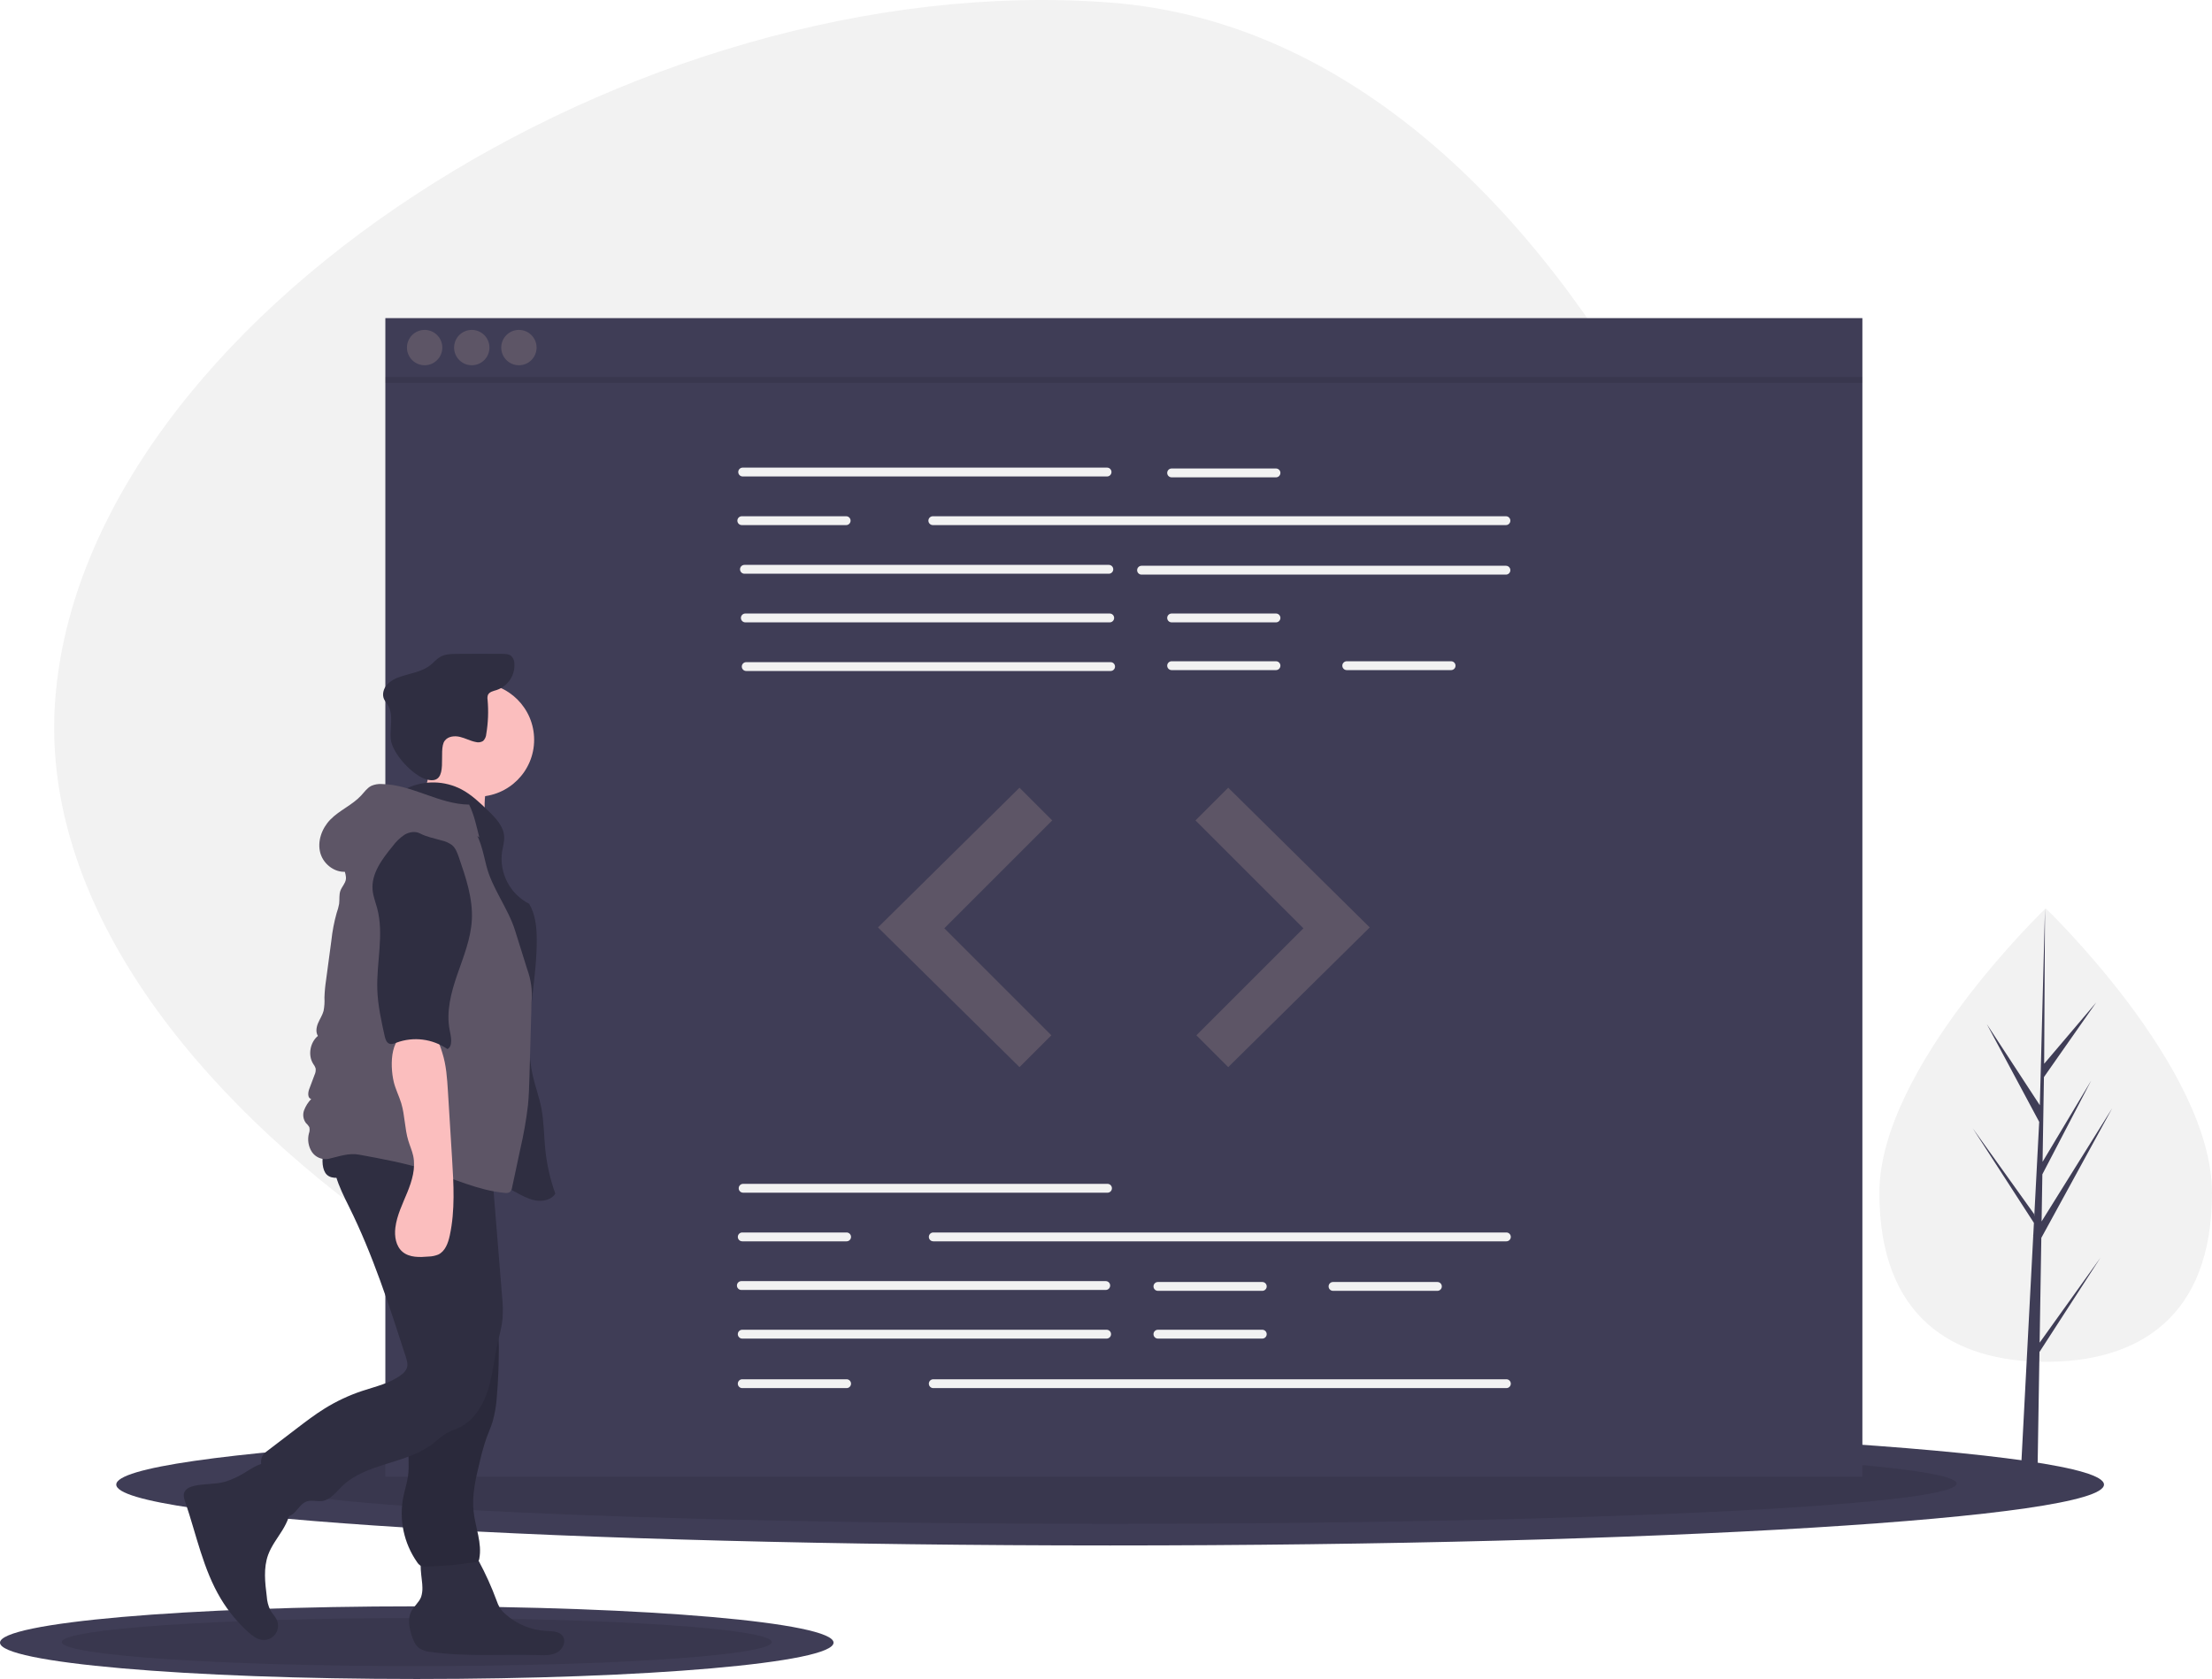
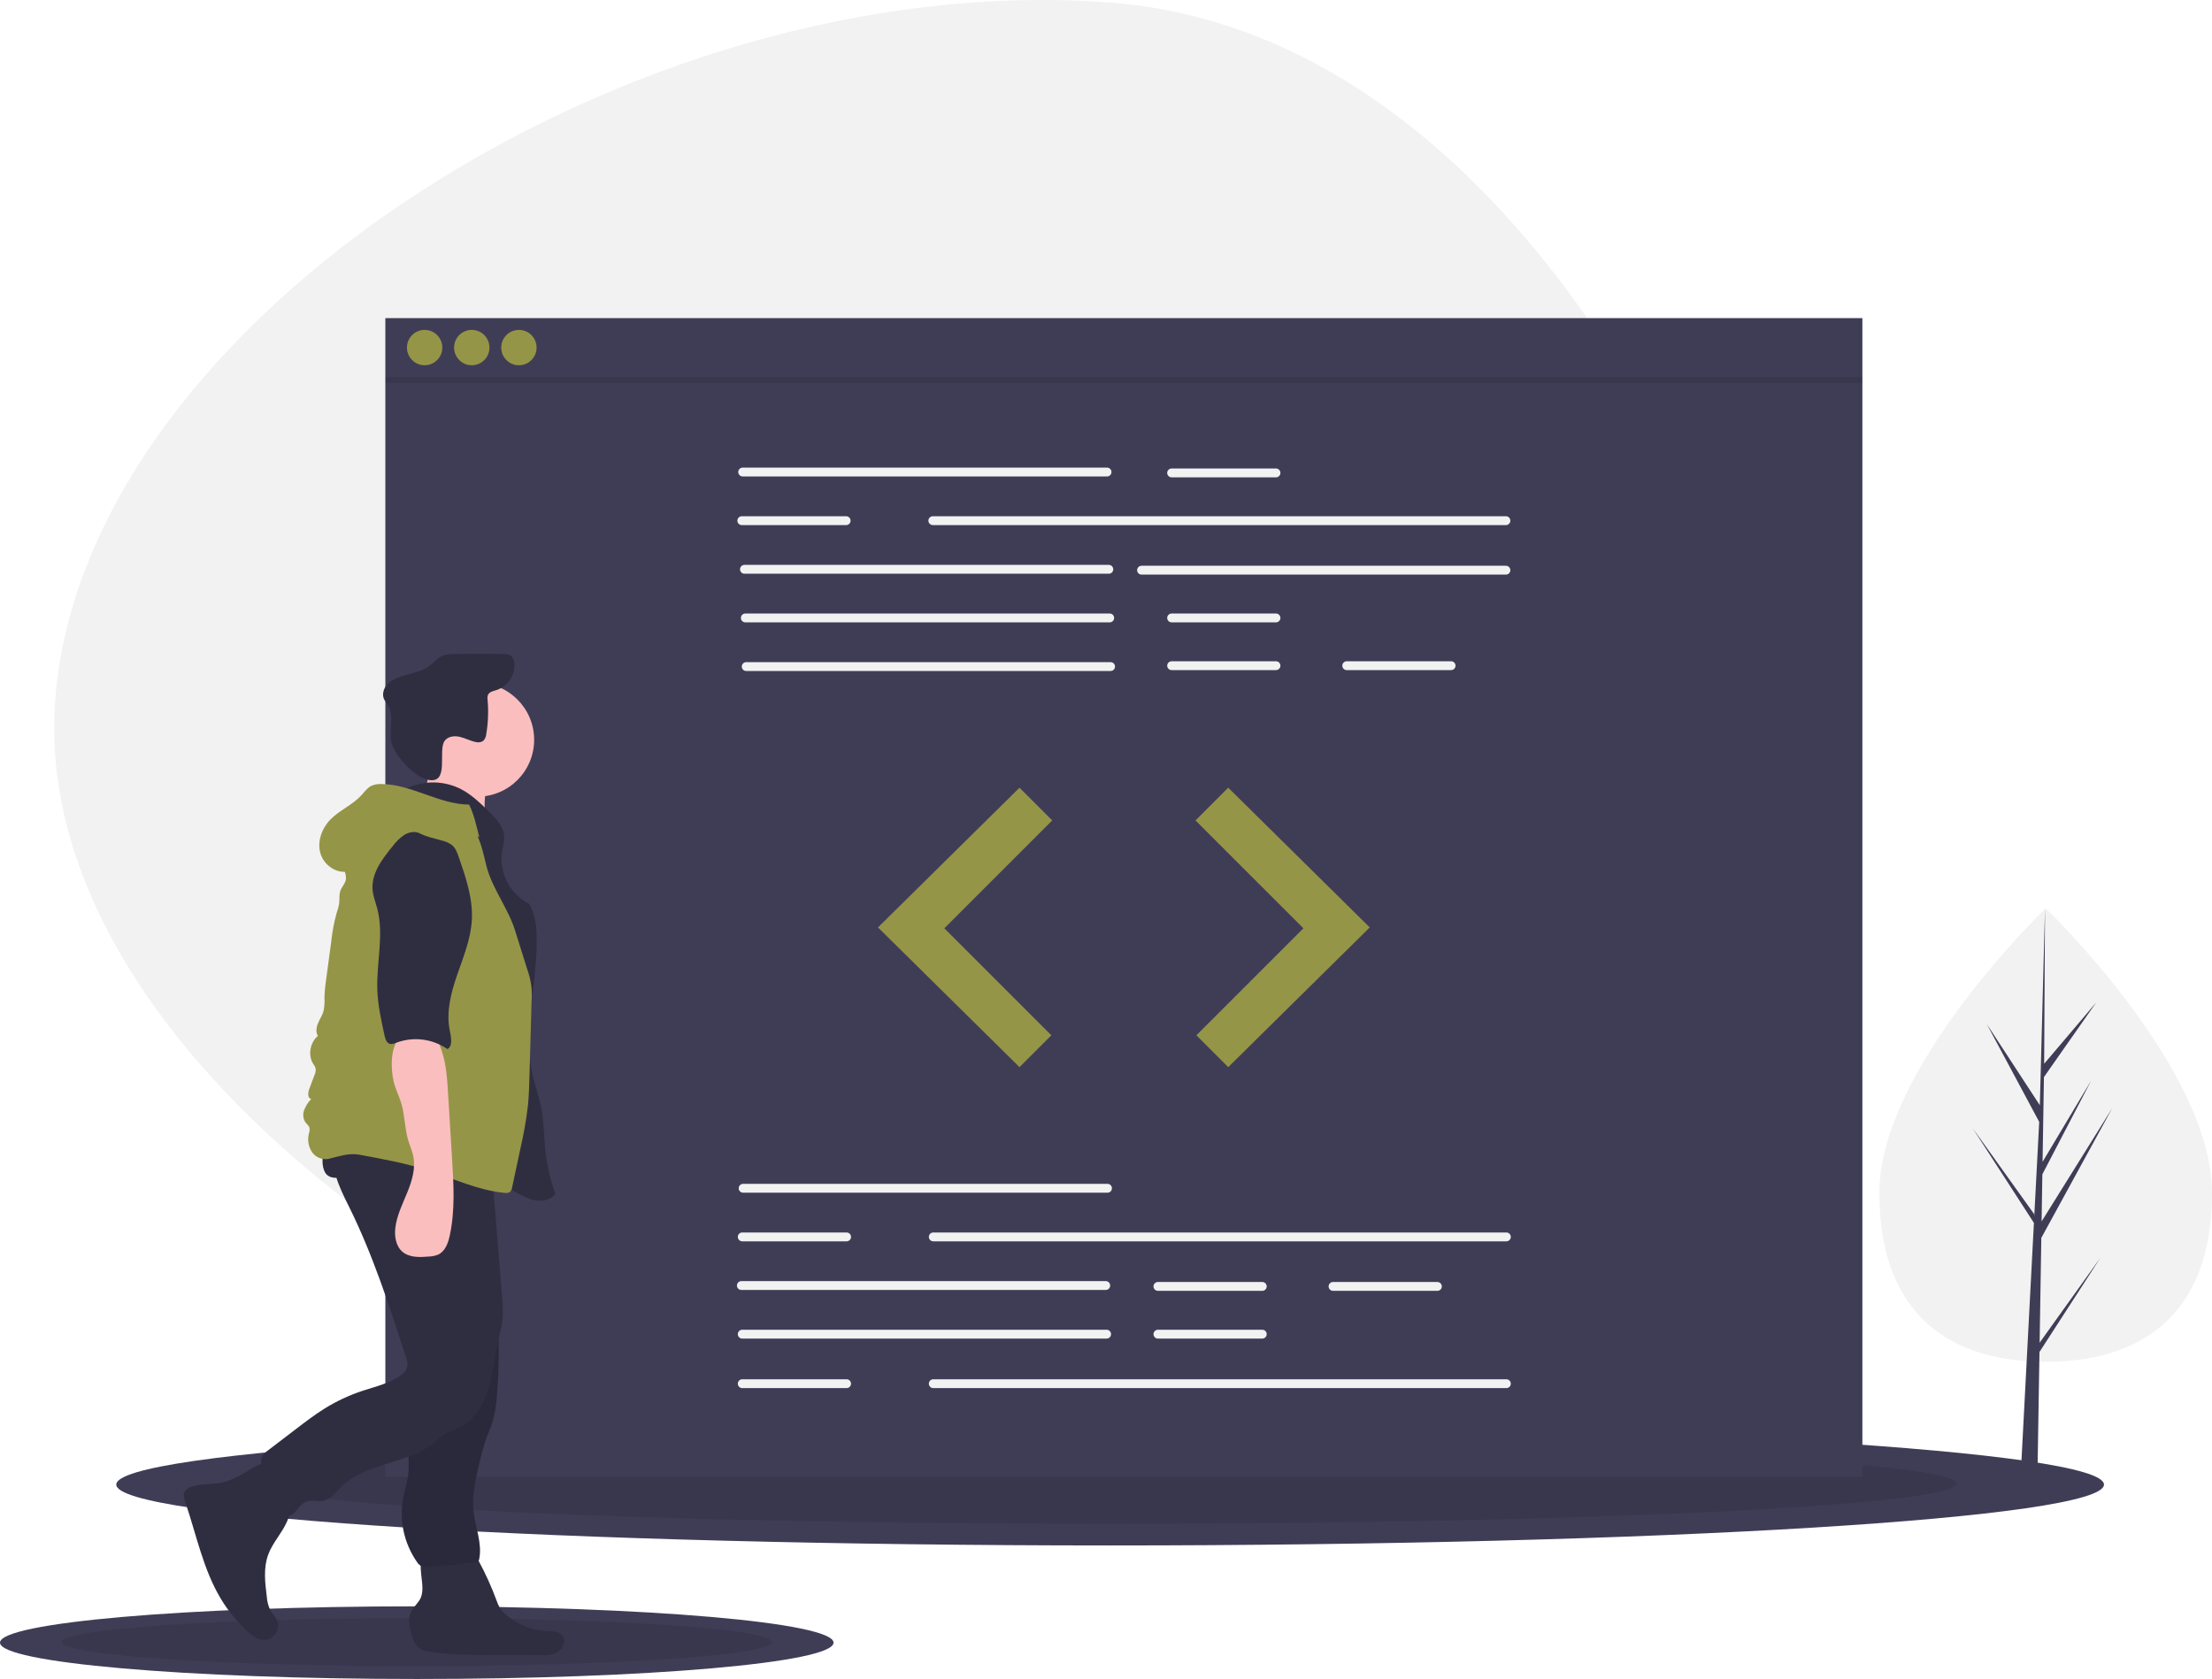
<svg xmlns="http://www.w3.org/2000/svg" id="a594ac37-6d44-4297-8862-1cbd9c01c0b7" data-name="Layer 1" width="1126.194" height="855" viewBox="0 0 1126.194 855">
  <path d="M581.768,778.438C339.369,759.991,50.297,572.172,65.014,378.781S359.7,5.358,602.099,23.805,984.031,403.667,969.314,597.058,824.166,796.885,581.768,778.438Z" transform="translate(-36.90323 -22.5)" fill="#f2f2f2" />
  <ellipse cx="565.194" cy="756" rx="506" ry="31" fill="#3f3d56" />
  <ellipse cx="565.194" cy="755.5" rx="431" ry="20.5" opacity="0.1" />
  <ellipse cx="212.194" cy="836.5" rx="212.194" ry="18.5" fill="#3f3d56" />
  <ellipse cx="212.194" cy="836.202" rx="180.742" ry="12.234" opacity="0.1" />
  <rect x="196.194" y="162" width="752" height="590" fill="#3f3d56" />
  <path d="M600.541,265.129H415.024a2.251,2.251,0,1,1,0-4.503H600.541a2.251,2.251,0,0,1,0,4.503Z" transform="translate(-36.90323 -22.5)" fill="#f2f2f2" />
  <path d="M803.62,289.895H511.835a2.251,2.251,0,0,1,0-4.503H803.62a2.251,2.251,0,1,1,0,4.503Z" transform="translate(-36.90323 -22.5)" fill="#f2f2f2" />
  <path d="M601.442,314.661H415.924a2.251,2.251,0,1,1,0-4.503H601.442a2.251,2.251,0,1,1,0,4.503Z" transform="translate(-36.90323 -22.5)" fill="#f2f2f2" />
  <path d="M803.62,315.111H618.102a2.251,2.251,0,0,1,0-4.503H803.62a2.251,2.251,0,1,1,0,4.503Z" transform="translate(-36.90323 -22.5)" fill="#f2f2f2" />
  <path d="M601.892,339.426H416.374a2.251,2.251,0,0,1,0-4.503H601.892a2.251,2.251,0,1,1,0,4.503Z" transform="translate(-36.90323 -22.5)" fill="#f2f2f2" />
  <path d="M602.342,364.192H416.825a2.251,2.251,0,0,1,0-4.503H602.342a2.251,2.251,0,1,1,0,4.503Z" transform="translate(-36.90323 -22.5)" fill="#f2f2f2" />
  <path d="M686.546,265.579H633.412a2.251,2.251,0,0,1,0-4.503h53.134a2.251,2.251,0,1,1,0,4.503Z" transform="translate(-36.90323 -22.5)" fill="#f2f2f2" />
  <path d="M686.546,339.426H633.412a2.251,2.251,0,0,1,0-4.503h53.134a2.251,2.251,0,1,1,0,4.503Z" transform="translate(-36.90323 -22.5)" fill="#f2f2f2" />
  <path d="M686.546,363.742H633.412a2.251,2.251,0,1,1,0-4.503h53.134a2.251,2.251,0,1,1,0,4.503Z" transform="translate(-36.90323 -22.5)" fill="#f2f2f2" />
  <path d="M775.702,363.742H722.569a2.251,2.251,0,0,1,0-4.503h53.134a2.251,2.251,0,1,1,0,4.503Z" transform="translate(-36.90323 -22.5)" fill="#f2f2f2" />
  <path d="M467.707,289.895H414.573a2.251,2.251,0,0,1,0-4.503h53.134a2.251,2.251,0,0,1,0,4.503Z" transform="translate(-36.90323 -22.5)" fill="#f2f2f2" />
  <path d="M600.766,629.861H415.249a2.251,2.251,0,0,1,0-4.503H600.766a2.251,2.251,0,0,1,0,4.503Z" transform="translate(-36.90323 -22.5)" fill="#f2f2f2" />
  <path d="M599.866,679.392H414.348a2.251,2.251,0,1,1,0-4.503H599.866a2.251,2.251,0,0,1,0,4.503Z" transform="translate(-36.90323 -22.5)" fill="#f2f2f2" />
  <path d="M600.316,704.158H414.798a2.251,2.251,0,1,1,0-4.503H600.316a2.251,2.251,0,1,1,0,4.503Z" transform="translate(-36.90323 -22.5)" fill="#f2f2f2" />
  <path d="M679.566,679.842H626.433a2.251,2.251,0,0,1,0-4.503h53.134a2.251,2.251,0,0,1,0,4.503Z" transform="translate(-36.90323 -22.5)" fill="#f2f2f2" />
  <path d="M679.566,704.158H626.433a2.251,2.251,0,0,1,0-4.503h53.134a2.251,2.251,0,1,1,0,4.503Z" transform="translate(-36.90323 -22.5)" fill="#f2f2f2" />
  <path d="M768.723,679.842H715.589a2.251,2.251,0,1,1,0-4.503h53.134a2.251,2.251,0,0,1,0,4.503Z" transform="translate(-36.90323 -22.5)" fill="#f2f2f2" />
  <path d="M803.845,654.626H512.06a2.251,2.251,0,0,1,0-4.503H803.845a2.251,2.251,0,0,1,0,4.503Z" transform="translate(-36.90323 -22.5)" fill="#f2f2f2" />
  <path d="M467.932,654.626H414.798a2.251,2.251,0,0,1,0-4.503H467.932a2.251,2.251,0,0,1,0,4.503Z" transform="translate(-36.90323 -22.5)" fill="#f2f2f2" />
  <path d="M803.845,729.374H512.06a2.251,2.251,0,1,1,0-4.503H803.845a2.251,2.251,0,0,1,0,4.503Z" transform="translate(-36.90323 -22.5)" fill="#f2f2f2" />
  <path d="M467.932,729.374H414.798a2.251,2.251,0,1,1,0-4.503H467.932a2.251,2.251,0,1,1,0,4.503Z" transform="translate(-36.90323 -22.5)" fill="#f2f2f2" />
-   <polygon points="519.06 401.13 447.014 472.275 519.06 543.42 535.27 527.21 480.786 472.725 535.72 417.79 519.06 401.13" fill="#5d5566" />
-   <polygon points="625.327 401.13 697.373 472.275 625.327 543.42 609.117 527.21 663.602 472.725 608.667 417.79 625.327 401.13" fill="#5d5566" />
-   <circle cx="216.194" cy="177" r="9" fill="#5d5566" />
-   <circle cx="240.194" cy="177" r="9" fill="#5d5566" />
-   <circle cx="264.194" cy="177" r="9" fill="#5d5566" />
+   <polygon points="519.06 401.13 447.014 472.275 519.06 543.42 535.27 527.21 480.786 472.725 535.72 417.79 519.06 401.13" fill="#959547" />
+   <polygon points="625.327 401.13 697.373 472.275 625.327 543.42 609.117 527.21 663.602 472.725 608.667 417.79 625.327 401.13" fill="#959547" />
+   <circle cx="216.194" cy="177" r="9" fill="#959547" />
+   <circle cx="240.194" cy="177" r="9" fill="#959547" />
+   <circle cx="264.194" cy="177" r="9" fill="#959547" />
  <rect x="196.194" y="192" width="752" height="3" opacity="0.1" />
  <path d="M1163.097,629.954c0,63.771-37.911,86.038-84.676,86.038s-84.676-22.266-84.676-86.038,84.676-144.898,84.676-144.898S1163.097,566.182,1163.097,629.954Z" transform="translate(-36.90323 -22.5)" fill="#f2f2f2" />
  <polygon points="1038.433 683.736 1039.3 630.365 1075.391 564.338 1039.436 621.993 1039.826 597.995 1064.699 550.226 1039.929 591.645 1039.929 591.645 1040.63 548.484 1067.265 510.453 1040.74 541.697 1041.178 462.556 1038.425 567.325 1038.651 563.003 1011.571 521.552 1038.217 571.3 1035.694 619.503 1035.619 618.223 1004.4 574.602 1035.524 622.743 1035.209 628.771 1035.152 628.862 1035.178 629.357 1028.776 751.653 1037.329 751.653 1038.355 688.485 1069.404 640.461 1038.433 683.736" fill="#3f3d56" />
  <path d="M159.525,773.591a43.126,43.126,0,0,1-8.178,3.503c-5.079,1.387-10.507.878-15.637,2.063-2.1.485-4.386,1.499-5.054,3.549-.49,1.503.043,3.127.553,4.623,5.669,16.62,9.085,34.266,18.125,49.321a74.641,74.641,0,0,0,13.993,16.988c2.055,1.852,4.384,3.664,7.135,3.955a7.248,7.248,0,0,0,7.371-10.182c-.811-1.801-2.317-3.196-3.289-4.916a18.757,18.757,0,0,1-1.819-6.991c-.893-7.108-1.754-14.538.709-21.265,1.652-4.512,4.682-8.359,7.206-12.447s4.622-8.772,4.06-13.544c-.383-3.257-1.972-6.237-3.65-9.054-1.681-2.823-5.005-10.408-8.383-11.35C169.16,766.864,162.583,772.024,159.525,773.591Z" transform="translate(-36.90323 -22.5)" fill="#2f2e41" />
  <path d="M251.96,831a14.019,14.019,0,0,1-.663,4.745c-1.058,2.793-3.681,4.706-5.036,7.367-1.885,3.701-1.031,8.174.218,12.135.783,2.483,1.81,5.067,3.912,6.603a12.893,12.893,0,0,0,5.954,1.907c18.036,2.496,36.358,1.064,54.559,1.587,3.317.095,6.829.211,9.725-1.41s4.686-5.697,2.717-8.368c-1.769-2.399-5.265-2.376-8.242-2.518a33.912,33.912,0,0,1-20.913-8.615,15.112,15.112,0,0,1-2.933-3.377,20.753,20.753,0,0,1-1.534-3.518,156.799,156.799,0,0,0-9.084-20.119c-.979-1.815-2.087-3.705-3.906-4.676a10.323,10.323,0,0,0-4.239-.926c-4.536-.294-16.283-1.838-19.791,1.69C249.461,816.768,252.032,826.86,251.96,831Z" transform="translate(-36.90323 -22.5)" fill="#2f2e41" />
  <circle cx="242.971" cy="376.72" r="28.975" fill="#fbbebe" />
  <path d="M253.709,423.146c-1.723,4.614-4.647,8.947-8.9,11.43l40.075,8.175a42.453,42.453,0,0,1-.562-17.869,10.3,10.3,0,0,0,.24-4.409c-.754-2.907-4.026-4.307-6.955-4.974-7.314-1.667-13.782-2.561-20.579-5.792C254.95,413.263,255.241,419.045,253.709,423.146Z" transform="translate(-36.90323 -22.5)" fill="#fbbebe" />
  <path d="M244.474,423.727a31.338,31.338,0,0,1,27.313.714c5.138,2.707,9.392,6.794,13.572,10.826,3.853,3.717,7.962,7.972,8.236,13.319.132,2.59-.676,5.123-1.084,7.684a25.766,25.766,0,0,0,13.78,26.469c3.184,5.303,3.841,11.729,3.889,17.914.185,23.436-7.209,47.161-1.93,69.995,1.239,5.361,3.162,10.554,4.232,15.951,1.387,6.991,1.318,14.18,2.044,21.27a95.266,95.266,0,0,0,5.113,22.495c-1.744,2.774-5.374,3.837-8.642,3.613s-6.325-1.643-9.242-3.136c-14.123-7.227-27.059-16.757-41.687-22.9-9.678-4.064-19.987-6.595-29.376-11.288s-18.12-12.142-20.99-22.238c-1.241-4.365-1.318-8.965-1.385-13.503-.285-19.114-.55-38.436,3.61-57.094,3.669-16.454,10.741-32.194,12.284-48.981.502-5.464.513-11.314,3.566-15.873C232.091,432.52,241.409,430.851,244.474,423.727Z" transform="translate(-36.90323 -22.5)" fill="#2f2e41" />
  <path d="M263.395,399.629c1.707-2.227,5-2.531,7.728-1.872s5.243,2.064,7.997,2.599a4.675,4.675,0,0,0,3.743-.526,5.444,5.444,0,0,0,1.615-3.57,68.163,68.163,0,0,0,.671-17.38,5.147,5.147,0,0,1,.159-2.437c.682-1.643,2.763-2.035,4.462-2.562a13.316,13.316,0,0,0,9.013-13.633,5.421,5.421,0,0,0-1.657-3.741c-1.175-.958-2.82-1.016-4.336-1.029q-11.683-.094-23.367.006c-2.883.025-5.91.096-8.409,1.533-1.848,1.063-3.222,2.773-4.88,4.112-4.326,3.491-10.178,4.201-15.441,5.991a15.308,15.308,0,0,0-6.768,4.036c-1.75,2-2.592,4.973-1.493,7.393a26.252,26.252,0,0,0,1.887,2.904c3.105,4.964,1.038,11.403,1.501,17.24.579,7.288,11.365,19.112,18.679,20.836C266.308,422.311,259.486,404.414,263.395,399.629Z" transform="translate(-36.90323 -22.5)" fill="#2f2e41" />
  <path d="M247.037,719.183c.745,5.322,1.701,10.662,1.445,16.029-.357,7.494-3.059,14.714-3.559,22.199-.373,5.591.49,11.242-.287,16.791-.497,3.553-1.656,6.978-2.373,10.494a43.395,43.395,0,0,0,6.973,33.265,5.448,5.448,0,0,0,2.023,1.961,5.714,5.714,0,0,0,2.508.332,179.947,179.947,0,0,0,25.17-2.287,2.414,2.414,0,0,0,1.616-.713,2.266,2.266,0,0,0,.351-.954c1.544-7.936-1.977-15.893-2.872-23.928-.956-8.58,1.103-17.177,3.146-25.565a113.548,113.548,0,0,1,3.467-12.228c.988-2.697,2.181-5.321,3.037-8.063a61.46,61.46,0,0,0,2.202-13.203q.892-10.575.945-21.199a88.958,88.958,0,0,0-1.665-20.01c-1.878-8.338-5.724-16.081-9.536-23.73a15.029,15.029,0,0,0-5.618,2.67,125.38,125.38,0,0,1-15.35,8.481c-3.567,1.657-10.522,2.833-12.786,6.286-2.232,3.405-.792,10.351-.621,14.106Q245.694,709.584,247.037,719.183Z" transform="translate(-36.90323 -22.5)" fill="#2f2e41" />
  <path d="M247.037,719.183c.745,5.322,1.701,10.662,1.445,16.029-.357,7.494-3.059,14.714-3.559,22.199-.373,5.591.49,11.242-.287,16.791-.497,3.553-1.656,6.978-2.373,10.494a43.395,43.395,0,0,0,6.973,33.265,5.448,5.448,0,0,0,2.023,1.961,5.714,5.714,0,0,0,2.508.332,179.947,179.947,0,0,0,25.17-2.287,2.414,2.414,0,0,0,1.616-.713,2.266,2.266,0,0,0,.351-.954c1.544-7.936-1.977-15.893-2.872-23.928-.956-8.58,1.103-17.177,3.146-25.565a113.548,113.548,0,0,1,3.467-12.228c.988-2.697,2.181-5.321,3.037-8.063a61.46,61.46,0,0,0,2.202-13.203q.892-10.575.945-21.199a88.958,88.958,0,0,0-1.665-20.01c-1.878-8.338-5.724-16.081-9.536-23.73a15.029,15.029,0,0,0-5.618,2.67,125.38,125.38,0,0,1-15.35,8.481c-3.567,1.657-10.522,2.833-12.786,6.286-2.232,3.405-.792,10.351-.621,14.106Q245.694,709.584,247.037,719.183Z" transform="translate(-36.90323 -22.5)" opacity="0.1" />
  <path d="M207.864,605.518c-3.848,10.359,1.808,21.554,6.722,31.452,12.106,24.386,20.513,50.407,28.874,76.317.626,1.941,1.252,4.058.554,5.974a7.825,7.825,0,0,1-2.822,3.347c-5.765,4.379-13.107,5.939-19.975,8.23a90.184,90.184,0,0,0-18.943,8.88c-4.977,3.084-9.639,6.644-14.292,10.197l-14.812,11.312a9.903,9.903,0,0,0-2.476,2.397c-1.429,2.241-.843,5.167-.132,7.728a131.432,131.432,0,0,0,7.252,19.792,6.911,6.911,0,0,0,2.63,3.447c2.312,1.242,5.14-.405,6.905-2.347s3.292-4.359,5.781-5.193c2.486-.833,5.222.176,7.818-.189,4.199-.589,6.986-4.457,10.013-7.426,12.365-12.131,33.01-11.251,46.612-21.977a59.228,59.228,0,0,1,6.231-4.868c2.3-1.359,4.907-2.105,7.293-3.307,7.257-3.654,11.819-11.209,14.262-18.957s3.141-15.928,4.897-23.861c.908-4.101,2.103-8.158,2.507-12.338a66.094,66.094,0,0,0-.253-11.666L287.604,621.748c-.4-4.943-.8-9.892-1.576-14.791-14.577.521-29.143,1.108-43.728,1.28C230.695,608.374,218.876,609.186,207.864,605.518Z" transform="translate(-36.90323 -22.5)" fill="#2f2e41" />
  <path d="M202.506,619.721c1.977,3.18,6.79,3.114,10.104,1.371s5.889-4.673,9.211-6.401c4.464-2.323,9.746-2.235,14.776-2.093,7.964.225,16.025.464,23.687,2.647,7.925,2.257,15.64,6.603,23.834,5.736,1.426-.151,2.985-.56,3.761-1.766a5.544,5.544,0,0,0,.62-2.836l.268-7.159a6.464,6.464,0,0,0-.57-3.625,6.082,6.082,0,0,0-2.716-2.079c-11.663-5.646-24.965-6.697-37.915-7.141q-9.875-.338-19.757-.278c-5.591.034-12.303-.775-17.739.719C202.774,598.82,198.805,613.769,202.506,619.721Z" transform="translate(-36.90323 -22.5)" fill="#2f2e41" />
-   <path d="M275.742,432.226c-15.282-.135-29.131-10.223-44.412-10.468a11.514,11.514,0,0,0-5.393.93c-2.129,1.073-3.529,3.147-5.147,4.898-4.518,4.893-11.061,7.505-15.703,12.281-4.352,4.478-6.773,11.15-5.055,17.153s8.204,10.608,14.279,9.165A36.801,36.801,0,0,1,228.65,446.706a72.887,72.887,0,0,1,11.205-5.882c6.868-3.112,14.548-6.283,21.718-3.95a30.638,30.638,0,0,1,7.409,4.04l11.954,8.03C279.543,443.45,278.29,437.288,275.742,432.226Z" transform="translate(-36.90323 -22.5)" fill="#5d5566" />
-   <path d="M212.552,460.874c-2.029,2.532.894,6.2.447,9.413-.297,2.135-2.054,3.765-2.786,5.793-.758,2.1-.356,4.427-.643,6.641a28.489,28.489,0,0,1-1.275,4.73,84.975,84.975,0,0,0-2.686,14.026l-2.675,19.976a75.681,75.681,0,0,0-.846,9.078,27.107,27.107,0,0,1-.452,6.787c-.592,2.183-1.904,4.093-2.786,6.175s-1.291,4.602-.099,6.524c-3.991,3.325-5.178,9.854-2.387,14.235a7.899,7.899,0,0,1,1.23,2.265,5.82,5.82,0,0,1-.542,3.34l-2.705,7.207c-.692,1.845-.911,4.653,1.014,5.074a17.006,17.006,0,0,0-3.651,5.767,6.866,6.866,0,0,0,.972,6.506,8.289,8.289,0,0,1,1.694,2.056,5.473,5.473,0,0,1-.196,3.243,11.906,11.906,0,0,0,1.473,9.333,8.371,8.371,0,0,0,8.418,3.609c5.41-1.22,10.272-3.147,15.728-2.146,11.746,2.155,23.53,4.32,34.906,7.952,12.984,4.145,25.556,10.224,39.126,11.5a3.798,3.798,0,0,0,2.617-.407,3.931,3.931,0,0,0,1.21-2.488q2.097-9.832,4.194-19.665a202.363,202.363,0,0,0,3.855-22.028c.477-4.781.614-9.589.749-14.392l1.081-38.231a38.197,38.197,0,0,0-2.2-16.62l-6.217-19.848c-3.548-11.327-11.688-21.371-14.586-32.882-1.834-7.285-3.189-15.103-8.108-20.781-7.012-8.095-19.145-9.354-29.764-7.962-4.797.629-9.636,1.714-13.785,4.202-4.798,2.877-8.333,7.409-11.753,11.836C218.305,454.343,215.436,457.276,212.552,460.874Z" transform="translate(-36.90323 -22.5)" fill="#5d5566" />
+   <path d="M275.742,432.226c-15.282-.135-29.131-10.223-44.412-10.468a11.514,11.514,0,0,0-5.393.93c-2.129,1.073-3.529,3.147-5.147,4.898-4.518,4.893-11.061,7.505-15.703,12.281-4.352,4.478-6.773,11.15-5.055,17.153s8.204,10.608,14.279,9.165A36.801,36.801,0,0,1,228.65,446.706a72.887,72.887,0,0,1,11.205-5.882c6.868-3.112,14.548-6.283,21.718-3.95a30.638,30.638,0,0,1,7.409,4.04l11.954,8.03C279.543,443.45,278.29,437.288,275.742,432.226Z" transform="translate(-36.90323 -22.5)" fill="#959547" />
+   <path d="M212.552,460.874c-2.029,2.532.894,6.2.447,9.413-.297,2.135-2.054,3.765-2.786,5.793-.758,2.1-.356,4.427-.643,6.641a28.489,28.489,0,0,1-1.275,4.73,84.975,84.975,0,0,0-2.686,14.026l-2.675,19.976a75.681,75.681,0,0,0-.846,9.078,27.107,27.107,0,0,1-.452,6.787c-.592,2.183-1.904,4.093-2.786,6.175s-1.291,4.602-.099,6.524c-3.991,3.325-5.178,9.854-2.387,14.235a7.899,7.899,0,0,1,1.23,2.265,5.82,5.82,0,0,1-.542,3.34l-2.705,7.207c-.692,1.845-.911,4.653,1.014,5.074a17.006,17.006,0,0,0-3.651,5.767,6.866,6.866,0,0,0,.972,6.506,8.289,8.289,0,0,1,1.694,2.056,5.473,5.473,0,0,1-.196,3.243,11.906,11.906,0,0,0,1.473,9.333,8.371,8.371,0,0,0,8.418,3.609c5.41-1.22,10.272-3.147,15.728-2.146,11.746,2.155,23.53,4.32,34.906,7.952,12.984,4.145,25.556,10.224,39.126,11.5a3.798,3.798,0,0,0,2.617-.407,3.931,3.931,0,0,0,1.21-2.488q2.097-9.832,4.194-19.665a202.363,202.363,0,0,0,3.855-22.028c.477-4.781.614-9.589.749-14.392l1.081-38.231a38.197,38.197,0,0,0-2.2-16.62l-6.217-19.848c-3.548-11.327-11.688-21.371-14.586-32.882-1.834-7.285-3.189-15.103-8.108-20.781-7.012-8.095-19.145-9.354-29.764-7.962-4.797.629-9.636,1.714-13.785,4.202-4.798,2.877-8.333,7.409-11.753,11.836C218.305,454.343,215.436,457.276,212.552,460.874Z" transform="translate(-36.90323 -22.5)" fill="#959547" />
  <path d="M237.347,573.323c.875,3.773,2.712,7.251,3.837,10.957,1.884,6.209,1.724,12.896,3.605,19.106.789,2.606,1.933,5.109,2.5,7.773,1.321,6.211-.608,12.636-3.003,18.516s-5.313,11.678-6.091,17.98c-.548,4.438.239,9.45,3.66,12.331,3.552,2.99,8.713,2.788,13.339,2.39a14.016,14.016,0,0,0,4.841-1.008c3.538-1.674,5.028-5.86,5.855-9.685,2.771-12.819,1.98-26.106,1.174-39.197l-2.106-34.234c-.405-6.591-.84-13.318-2.871-19.646-.739-2.302-2.026-6.954-4.129-8.424-2.083-1.456-8.03-1.521-10.609-1.642C235.251,547.97,235.387,564.856,237.347,573.323Z" transform="translate(-36.90323 -22.5)" fill="#fbbebe" />
  <path d="M250.751,446.923c-2.471-1.294-5.584-.736-7.972.704a24.568,24.568,0,0,0-5.972,5.798c-5.339,6.517-10.991,13.995-10.199,22.382.297,3.145,1.501,6.121,2.317,9.172,3.579,13.38-.379,27.53.075,41.373.262,7.999,2.003,15.866,3.736,23.679.354,1.595.92,3.44,2.463,3.977,1.159.403,2.41-.115,3.557-.551A28.371,28.371,0,0,1,264.721,556.731c2.865-1.529,1.791-6.363,1.149-9.546-1.908-9.458.682-19.214,3.828-28.335s6.911-18.23,7.432-27.865c.591-10.916-3.029-21.571-6.6-31.903-.779-2.255-1.631-4.62-3.439-6.178a13.665,13.665,0,0,0-5.203-2.377C258.096,449.406,254.255,448.758,250.751,446.923Z" transform="translate(-36.90323 -22.5)" fill="#2f2e41" />
</svg>
